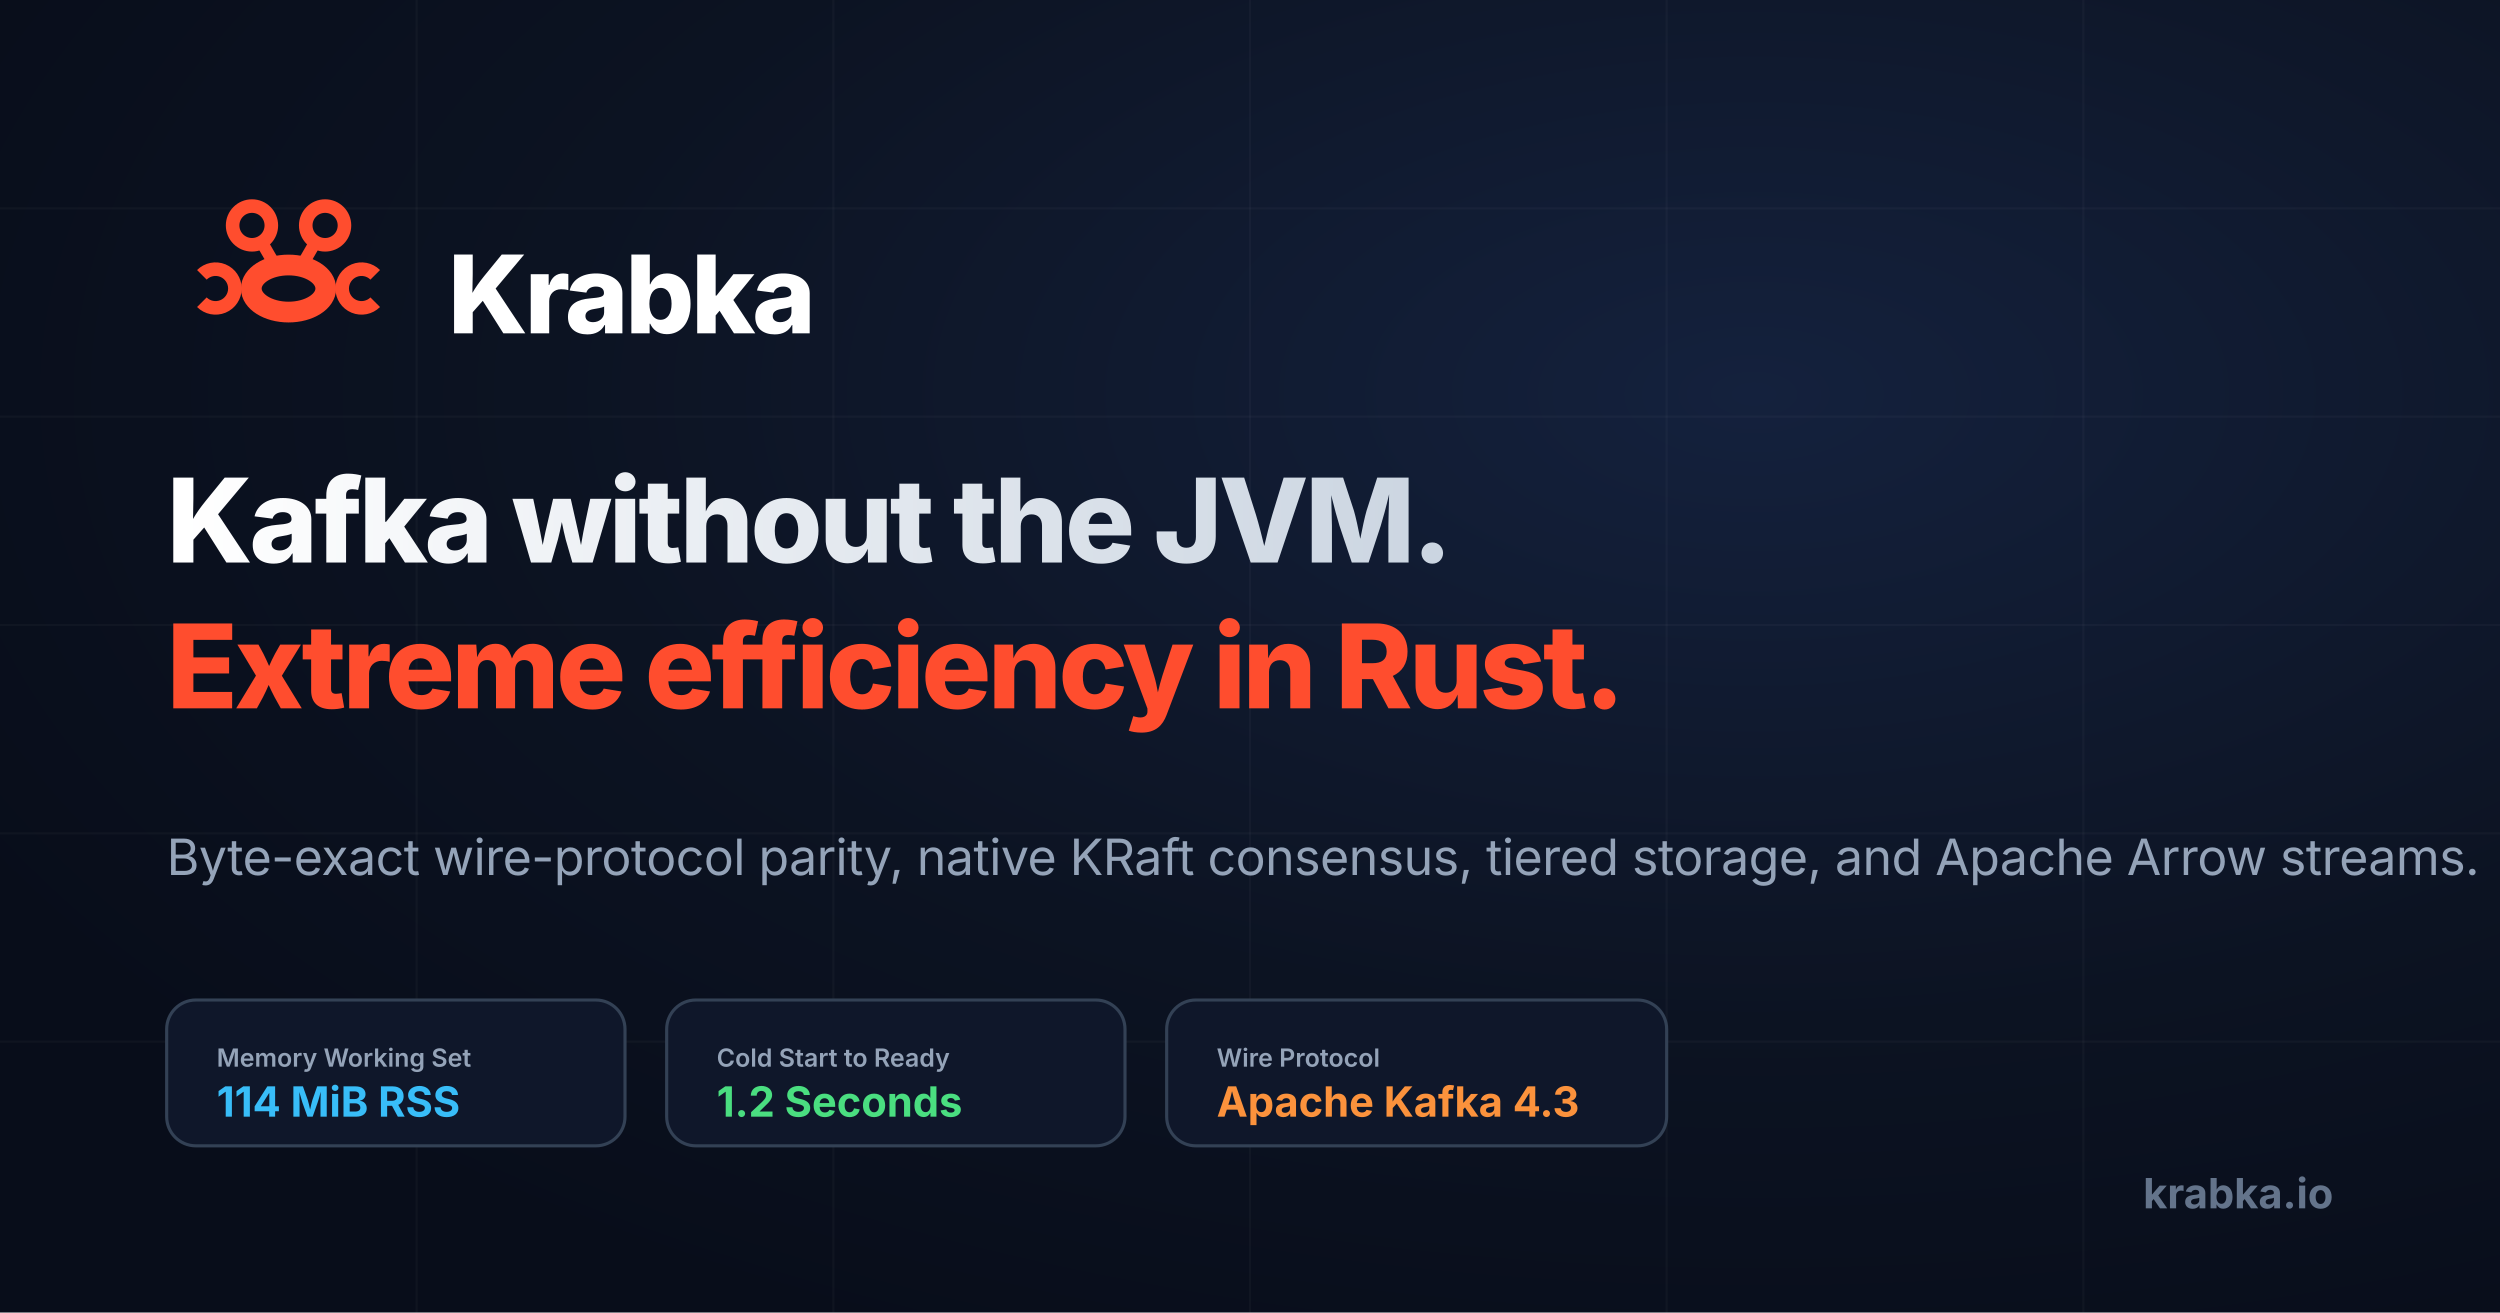
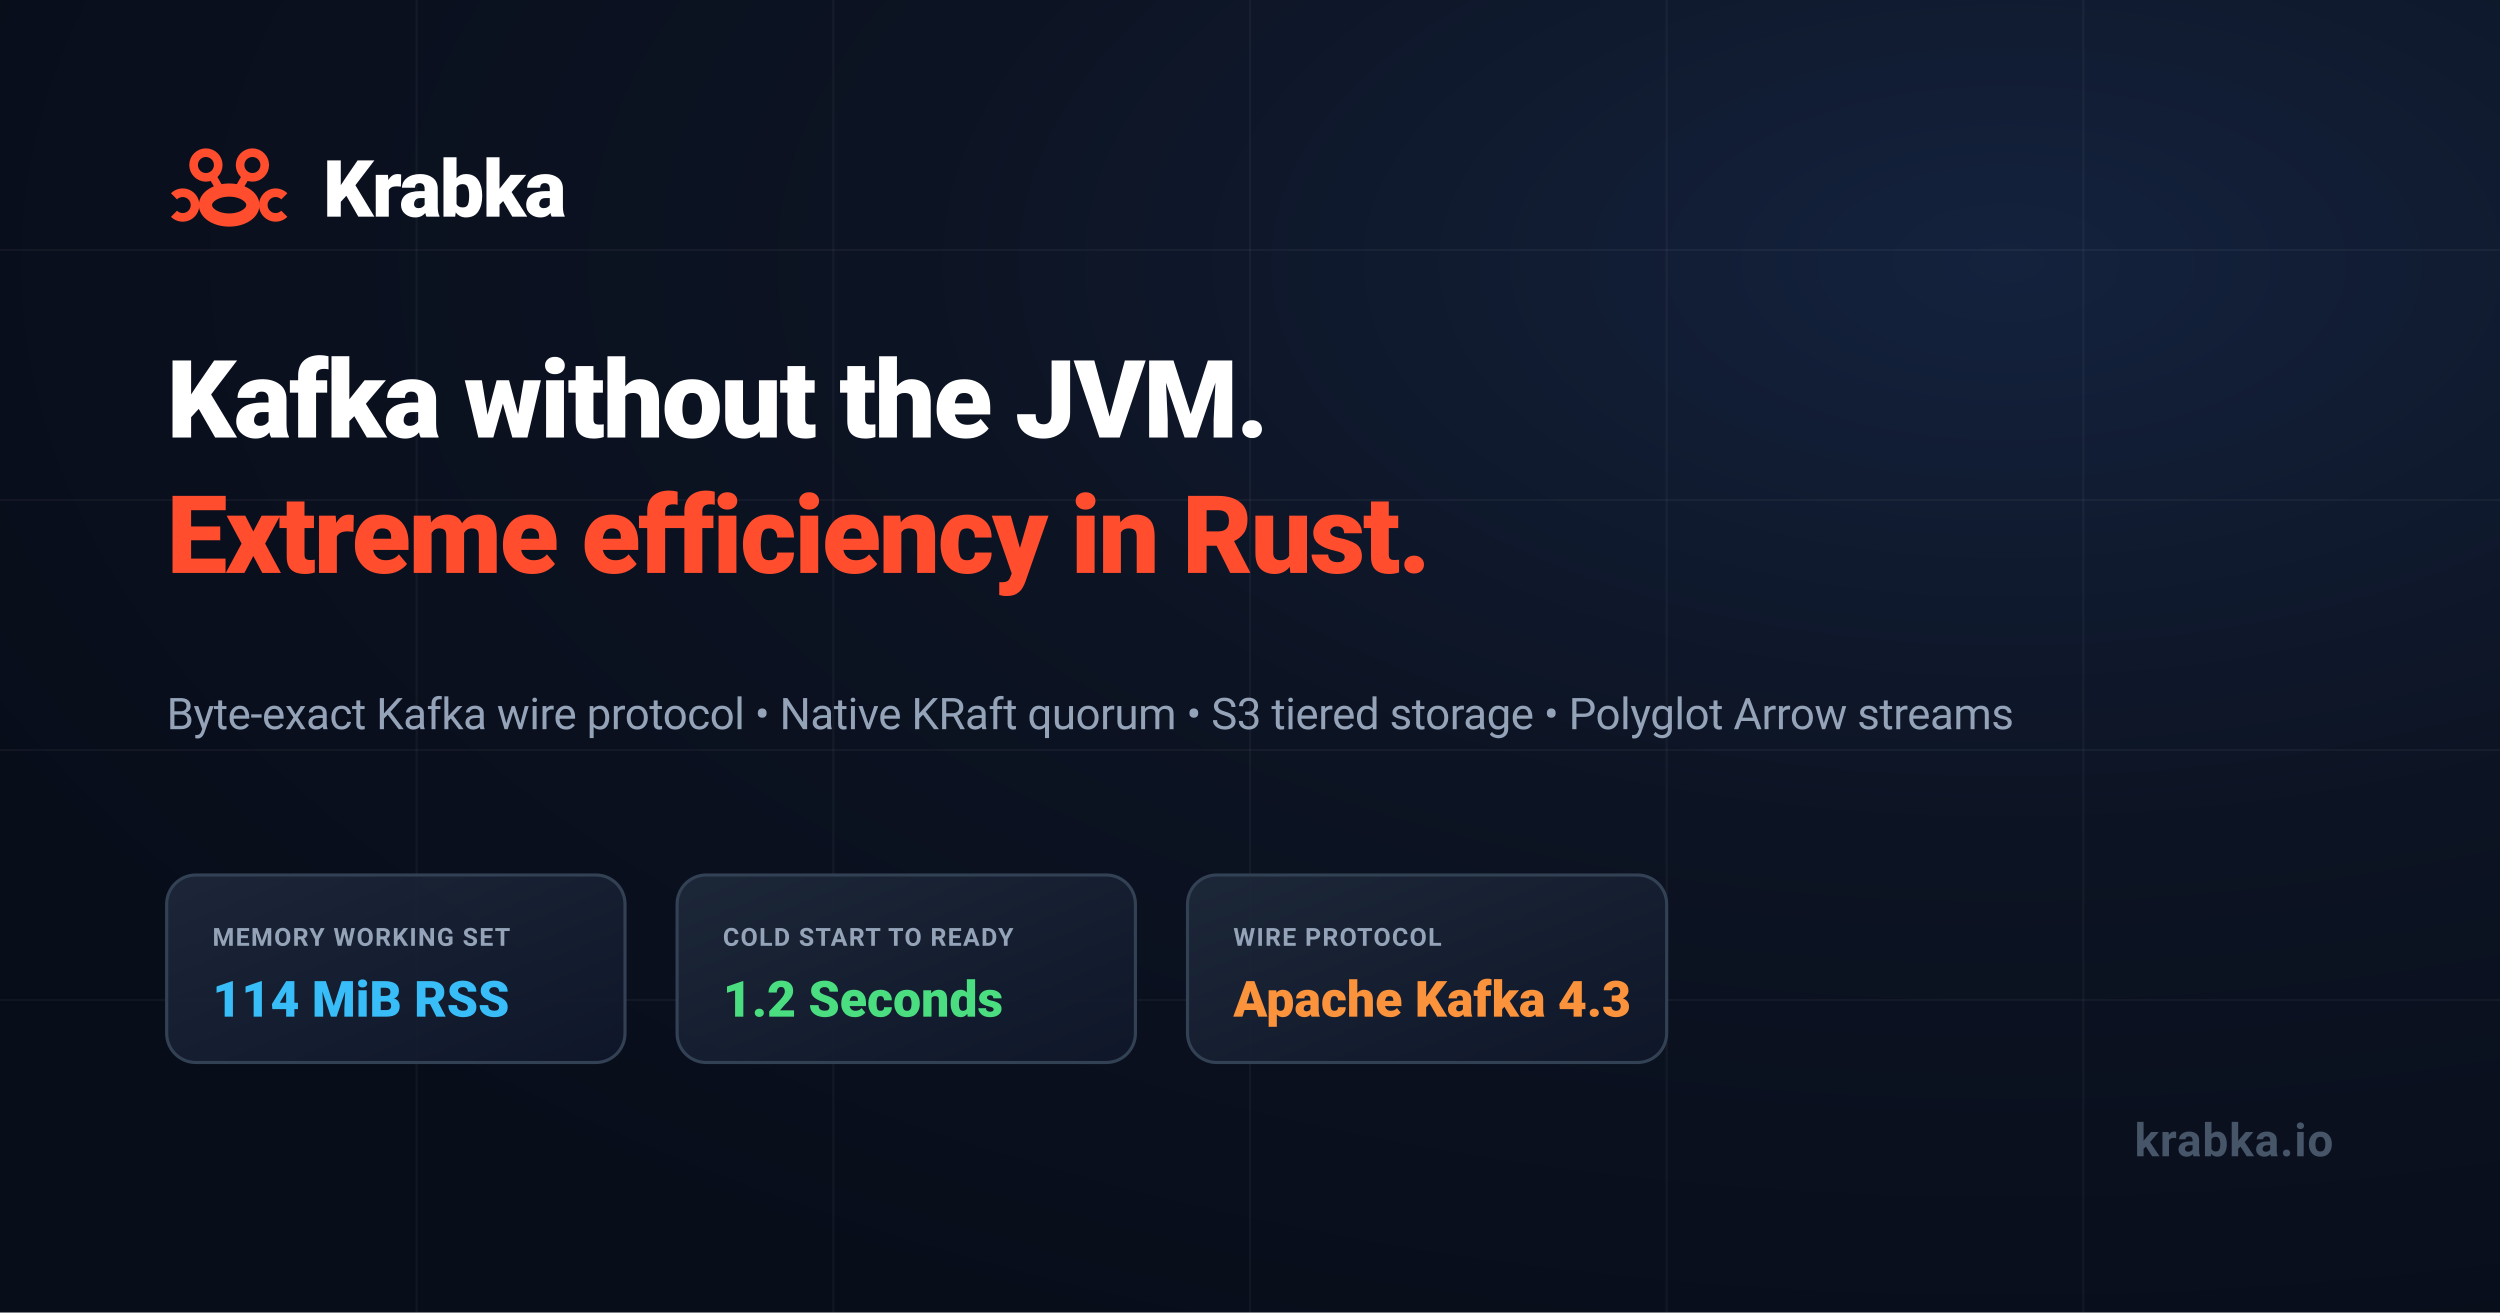
<svg xmlns="http://www.w3.org/2000/svg" viewBox="0 0 1200 630" width="1200" height="630">
  <defs>
-     <radialGradient id="bg-grad" cx="70%" cy="30%" r="80%">
-       <stop offset="0%" stop-color="#14213d" />
-       <stop offset="60%" stop-color="#0c1322" />
+     <radialGradient id="bg-grad" cx="80%" cy="20%" r="90%">
+       <stop offset="0%" stop-color="#14223d" />
+       <stop offset="50%" stop-color="#0c1322" />
      <stop offset="100%" stop-color="#080d1a" />
    </radialGradient>
-     <linearGradient id="text-grad" x1="0%" y1="0%" x2="100%" y2="0%">
-       <stop offset="0%" stop-color="#ffffff" />
-       <stop offset="100%" stop-color="#cbd5e1" />
+     <linearGradient id="card-grad" x1="0%" y1="0%" x2="100%" y2="100%">
+       <stop offset="0%" stop-color="#1e293b" stop-opacity="0.9" />
+       <stop offset="100%" stop-color="#0f172a" stop-opacity="0.9" />
    </linearGradient>
  </defs>
  <rect width="1200" height="630" fill="url(#bg-grad)" />
-   <path d="M 0 100 L 1200 100 M 0 200 L 1200 200 M 0 300 L 1200 300 M 0 400 L 1200 400 M 0 500 L 1200 500" stroke="#ffffff" stroke-opacity="0.03" stroke-width="1" />
-   <path d="M 200 0 L 200 630 M 400 0 L 400 630 M 600 0 L 600 630 M 800 0 L 800 630 M 1000 0 L 1000 630" stroke="#ffffff" stroke-opacity="0.03" stroke-width="1" />
-   <g transform="translate(80, 80)">
-     <g transform="scale(1.3)">
-       <ellipse style="fill:none;stroke:#FF4D2E;stroke-width:7.659;" cx="45" cy="45" rx="13.749" ry="8.691" />
-       <g>
-         <circle style="fill:none;stroke:#FF4D2E;stroke-width:5.011;" cx="31.5" cy="21.7" r="7.15" />
-         <path style="fill:none;stroke:#FF4D2E;stroke-width:5.011;" d="m -37.43,-19.05 a 7.15,7.15 0 0 1 -4.41,6.6 7.15,7.15 0 0 1 -7.79,-1.55 7.15,7.15 0 0 1 -1.55,-7.79 7.15,7.15 0 0 1 6.6,-4.41" transform="rotate(-135)" />
-         <rect style="fill:#FF4D2E;stroke:none;" width="4.5" height="12.7" x="14.2" y="41.1" transform="rotate(-30)" />
+   <g stroke="#ffffff" stroke-opacity="0.04" stroke-width="1">
+     <line x1="0" y1="120" x2="1200" y2="120" />
+     <line x1="0" y1="240" x2="1200" y2="240" />
+     <line x1="0" y1="360" x2="1200" y2="360" />
+     <line x1="0" y1="480" x2="1200" y2="480" />
+     <line x1="200" y1="0" x2="200" y2="630" />
+     <line x1="400" y1="0" x2="400" y2="630" />
+     <line x1="600" y1="0" x2="600" y2="630" />
+     <line x1="800" y1="0" x2="800" y2="630" />
+     <line x1="1000" y1="0" x2="1000" y2="630" />
+   </g>
+   <g transform="translate(80, 60)">
+     <svg width="60" height="60" viewBox="0 0 90 90" fill="none">
+       <g transform="matrix(1.241084,0,0,1.241084,-10.84721,1.789567)">
+         <ellipse style="fill:none;stroke:#FF4D2E;stroke-width:7.659;" cx="45" cy="45" rx="13.749" ry="8.691" />
+         <g>
+           <circle style="fill:none;stroke:#FF4D2E;stroke-width:5.011;" cx="31.509" cy="21.77" r="7.152" />
+           <path style="fill:none;stroke:#FF4D2E;stroke-width:5.011;" d="m -37.433,-19.055 a 7.152,7.152 0 0 1 -4.415,6.608 7.152,7.152 0 0 1 -7.794,-1.55 7.152,7.152 0 0 1 -1.55,-7.794 7.152,7.152 0 0 1 6.608,-4.415" transform="rotate(-135)" />
+           <rect style="fill:#FF4D2E;stroke:none;" width="4.499" height="12.777" x="14.193" y="41.136" transform="rotate(-30)" />
+         </g>
+         <g transform="matrix(-1,0,0,1,89.99748,0)">
+           <circle style="fill:none;stroke:#FF4D2E;stroke-width:5.011;" cx="31.509" cy="21.77" r="7.152" />
+           <path style="fill:none;stroke:#FF4D2E;stroke-width:5.011;" d="m -37.433,-19.055 a 7.152,7.152 0 0 1 -4.415,6.608 7.152,7.152 0 0 1 -7.794,-1.55 7.152,7.152 0 0 1 -1.55,-7.794 7.152,7.152 0 0 1 6.608,-4.415" transform="rotate(-135)" />
+           <rect style="fill:#FF4D2E;stroke:none;" width="4.499" height="12.777" x="14.193" y="41.136" transform="rotate(-30)" />
+         </g>
      </g>
-       <g transform="matrix(-1,0,0,1,90,0)">
-         <circle style="fill:none;stroke:#FF4D2E;stroke-width:5.011;" cx="31.5" cy="21.7" r="7.15" />
-         <path style="fill:none;stroke:#FF4D2E;stroke-width:5.011;" d="m -37.43,-19.05 a 7.15,7.15 0 0 1 -4.41,6.6 7.15,7.15 0 0 1 -7.79,-1.55 7.15,7.15 0 0 1 -1.55,-7.79 7.15,7.15 0 0 1 6.6,-4.41" transform="rotate(-135)" />
-         <rect style="fill:#FF4D2E;stroke:none;" width="4.5" height="12.7" x="14.2" y="41.1" transform="rotate(-30)" />
-       </g>
-     </g>
-     <text x="135" y="80" font-family="Inter, system-ui, sans-serif" font-size="52" font-weight="800" fill="#ffffff" letter-spacing="-0.03em">Krabka</text>
+     </svg>
+     <text x="75" y="44" font-family="-apple-system, BlinkMacSystemFont, 'Segoe UI', Roboto, 'Helvetica Neue', Arial, sans-serif" font-size="38" font-weight="800" fill="#ffffff" letter-spacing="-0.02em">Krabka</text>
  </g>
-   <text x="80" y="270" font-family="Inter, system-ui, sans-serif" font-size="56" font-weight="800" fill="url(#text-grad)" letter-spacing="-0.03em">
-     Kafka without the JVM.
+   <text x="80" y="210" font-family="-apple-system, BlinkMacSystemFont, 'Segoe UI', Roboto, 'Helvetica Neue', Arial, sans-serif" font-size="52" font-weight="800" fill="#ffffff" letter-spacing="-0.02em">Kafka without the JVM.</text>
+   <text x="80" y="275" font-family="-apple-system, BlinkMacSystemFont, 'Segoe UI', Roboto, 'Helvetica Neue', Arial, sans-serif" font-size="52" font-weight="800" fill="#FF4D2E" letter-spacing="-0.02em">Extreme efficiency in Rust.</text>
+   <text x="80" y="350" font-family="-apple-system, BlinkMacSystemFont, 'Segoe UI', Roboto, 'Helvetica Neue', Arial, sans-serif" font-size="21" font-weight="400" fill="#94a3b8" letter-spacing="-0.01em">
+     Byte-exact Kafka wire protocol • Native KRaft quorum • S3 tiered storage • Polyglot Arrow streams
  </text>
-   <text x="80" y="340" font-family="Inter, system-ui, sans-serif" font-size="56" font-weight="800" fill="#FF4D2E" letter-spacing="-0.03em">
-     Extreme efficiency in Rust.
-   </text>
-   <text x="80" y="420" font-family="Inter, system-ui, sans-serif" font-size="24" font-weight="400" fill="#94a3b8" letter-spacing="-0.01em">
-     Byte-exact wire-protocol parity, native KRaft consensus, tiered storage, and Apache Arrow streams.
-   </text>
-   <g transform="translate(80, 480)">
-     <rect x="0" y="0" width="220" height="70" rx="14" fill="#0f172a" stroke="#334155" stroke-width="1.5" />
-     <text x="24" y="32" font-family="Inter, system-ui, sans-serif" font-size="12" font-weight="600" fill="#94a3b8" text-transform="uppercase">Memory Working Set</text>
-     <text x="24" y="56" font-family="Inter, system-ui, sans-serif" font-size="20" font-weight="700" fill="#38bdf8">114 MiB RSS</text>
-     <rect x="240" y="0" width="220" height="70" rx="14" fill="#0f172a" stroke="#334155" stroke-width="1.5" />
-     <text x="264" y="32" font-family="Inter, system-ui, sans-serif" font-size="12" font-weight="600" fill="#94a3b8" text-transform="uppercase">Cold Start to Ready</text>
-     <text x="264" y="56" font-family="Inter, system-ui, sans-serif" font-size="20" font-weight="700" fill="#4ade80">1.2 Seconds</text>
-     <rect x="480" y="0" width="240" height="70" rx="14" fill="#0f172a" stroke="#334155" stroke-width="1.5" />
-     <text x="504" y="32" font-family="Inter, system-ui, sans-serif" font-size="12" font-weight="600" fill="#94a3b8" text-transform="uppercase">Wire Protocol</text>
-     <text x="504" y="56" font-family="Inter, system-ui, sans-serif" font-size="20" font-weight="700" fill="#fb923c">Apache Kafka 4.3</text>
+   <g transform="translate(80, 420)">
+     <rect x="0" y="0" width="220" height="90" rx="14" fill="url(#card-grad)" stroke="#334155" stroke-width="1.5" />
+     <text x="22" y="34" font-family="-apple-system, BlinkMacSystemFont, 'Segoe UI', Roboto, sans-serif" font-size="12" font-weight="700" fill="#94a3b8" letter-spacing="0.05em">MEMORY WORKING SET</text>
+     <text x="22" y="68" font-family="-apple-system, BlinkMacSystemFont, 'Segoe UI', Roboto, monospace" font-size="24" font-weight="800" fill="#38bdf8">114 MiB RSS</text>
+     <rect x="245" y="0" width="220" height="90" rx="14" fill="url(#card-grad)" stroke="#334155" stroke-width="1.5" />
+     <text x="267" y="34" font-family="-apple-system, BlinkMacSystemFont, 'Segoe UI', Roboto, sans-serif" font-size="12" font-weight="700" fill="#94a3b8" letter-spacing="0.05em">COLD START TO READY</text>
+     <text x="267" y="68" font-family="-apple-system, BlinkMacSystemFont, 'Segoe UI', Roboto, monospace" font-size="24" font-weight="800" fill="#4ade80">1.2 Seconds</text>
+     <rect x="490" y="0" width="230" height="90" rx="14" fill="url(#card-grad)" stroke="#334155" stroke-width="1.5" />
+     <text x="512" y="34" font-family="-apple-system, BlinkMacSystemFont, 'Segoe UI', Roboto, sans-serif" font-size="12" font-weight="700" fill="#94a3b8" letter-spacing="0.05em">WIRE PROTOCOL</text>
+     <text x="512" y="68" font-family="-apple-system, BlinkMacSystemFont, 'Segoe UI', Roboto, monospace" font-size="24" font-weight="800" fill="#fb923c">Apache Kafka 4.3</text>
  </g>
-   <text x="1120" y="580" text-anchor="end" font-family="Inter, system-ui, sans-serif" font-size="20" font-weight="700" fill="#64748b">krabka.io</text>
+   <text x="1120" y="555" text-anchor="end" font-family="-apple-system, BlinkMacSystemFont, 'Segoe UI', Roboto, sans-serif" font-size="22" font-weight="700" fill="#475569" letter-spacing="0.02em">krabka.io</text>
</svg>
